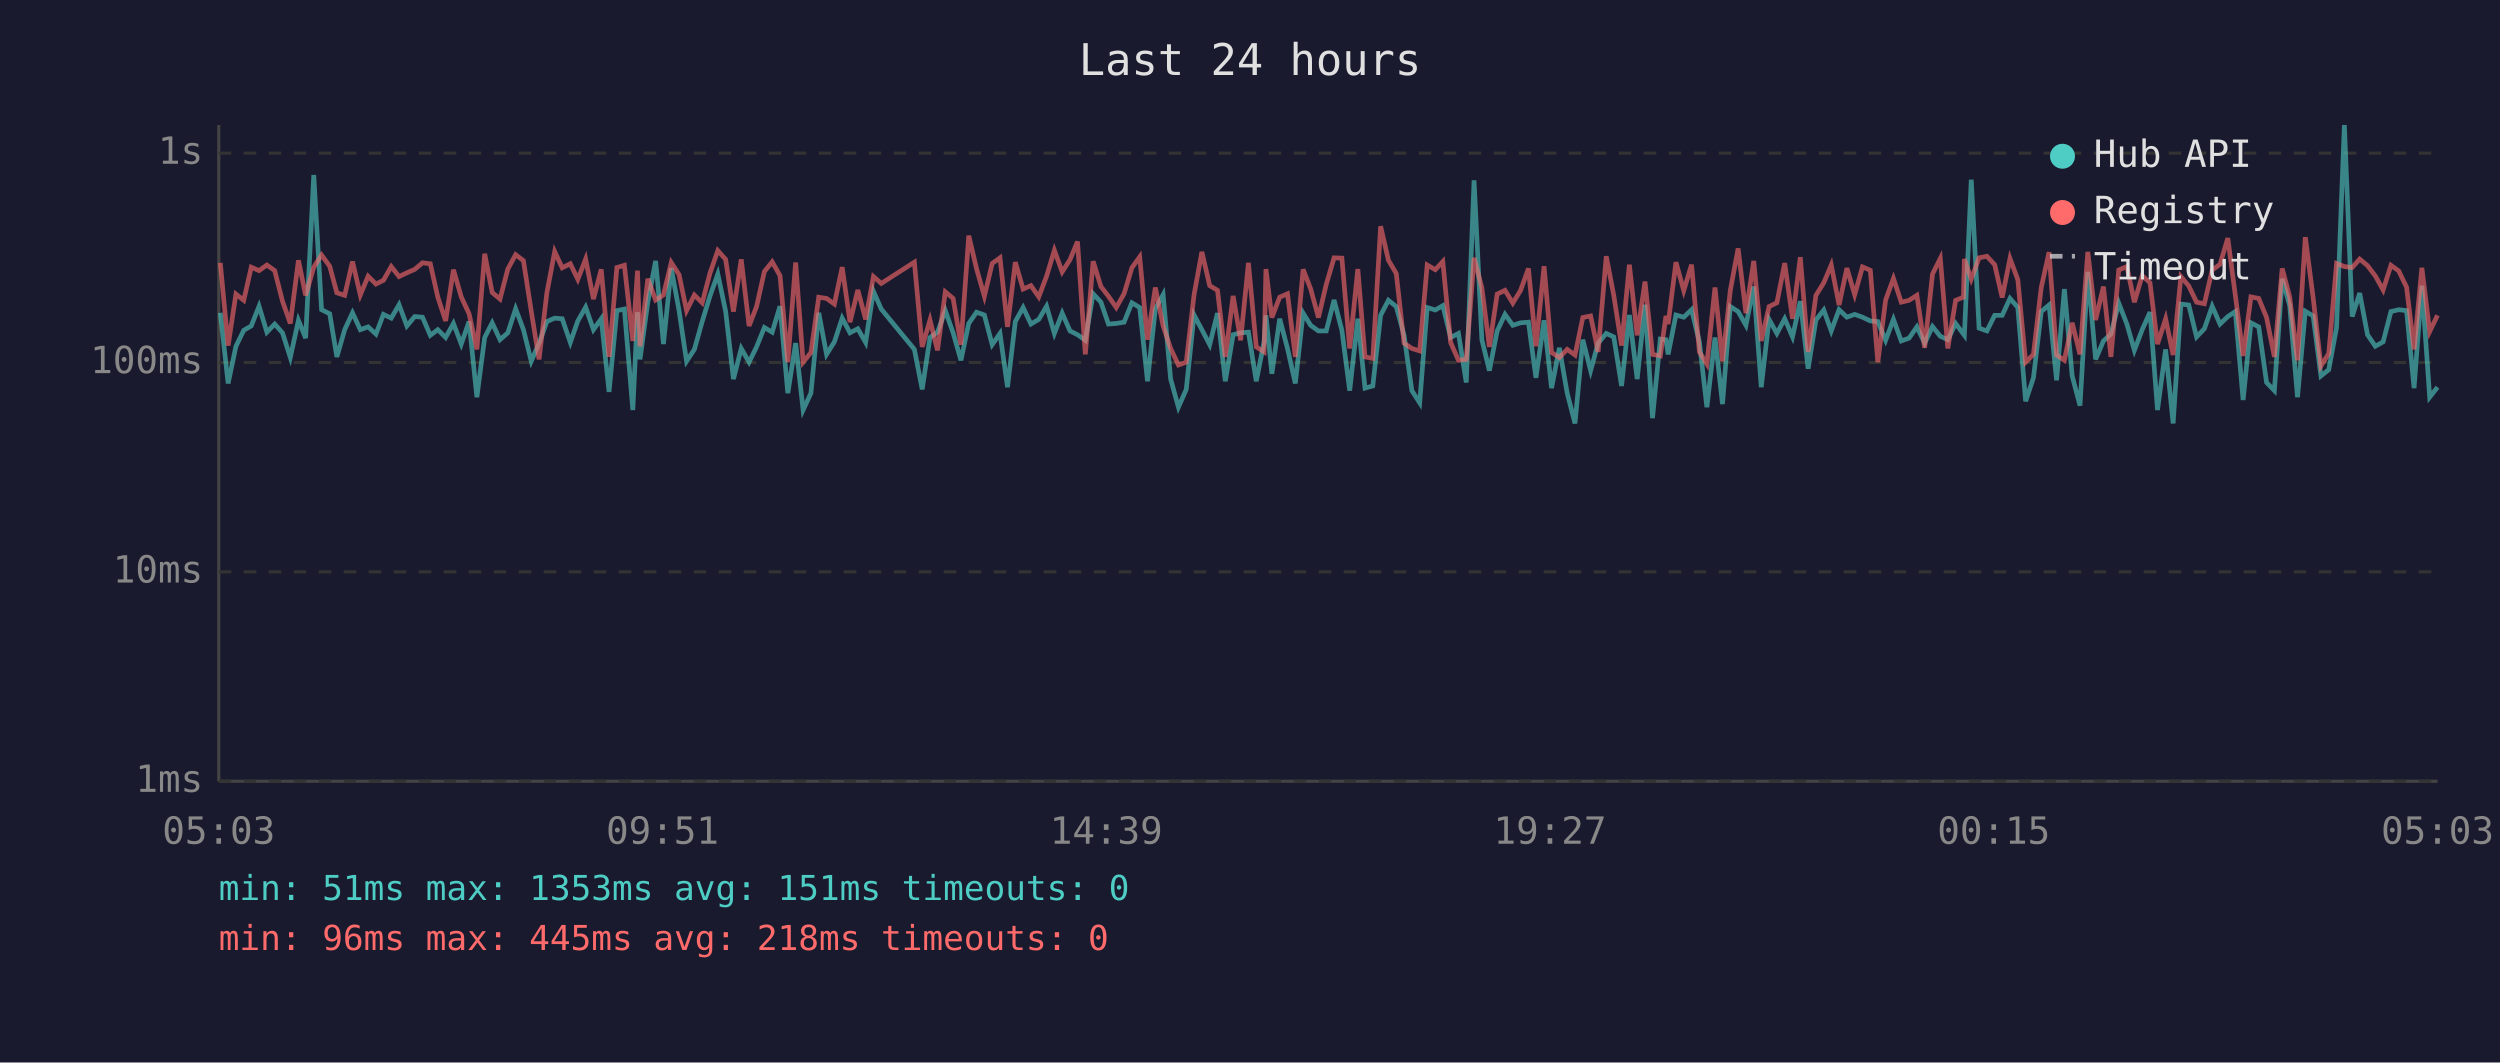
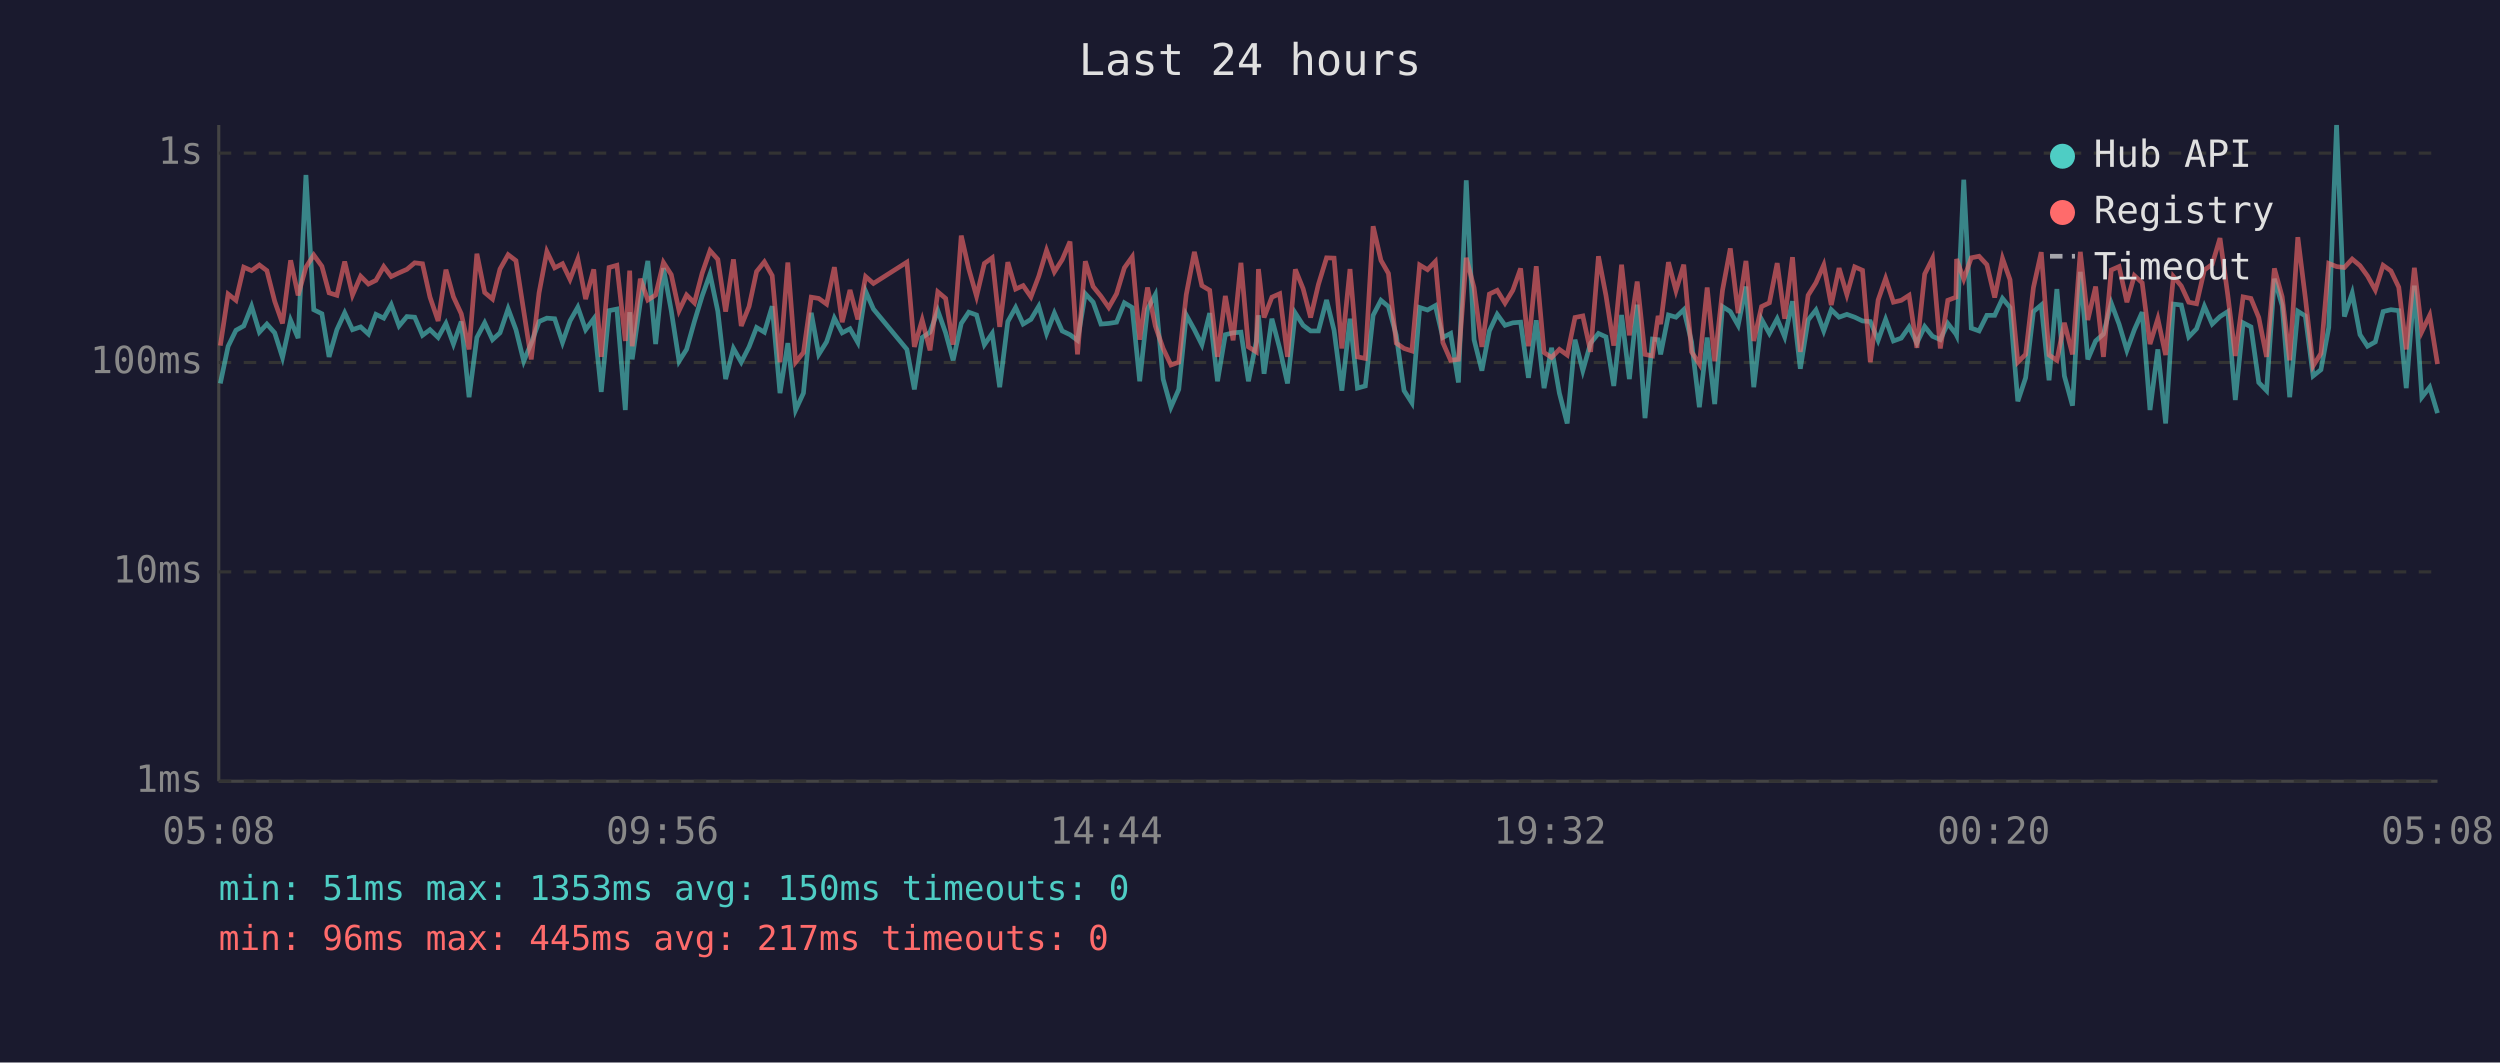
<svg xmlns="http://www.w3.org/2000/svg" viewBox="0 0 800 340" font-family="monospace" font-size="12">
  <rect width="800" height="340" fill="#1a1a2e" />
  <text x="400" y="24" fill="#e0e0e0" font-size="14" text-anchor="middle">Last 24 hours</text>
  <line x1="70" y1="40" x2="70" y2="250" stroke="#444" stroke-width="1" />
  <line x1="70" y1="250" x2="780" y2="250" stroke="#444" stroke-width="1" />
  <line x1="70" y1="250" x2="780" y2="250" stroke="#333" stroke-width="1" stroke-dasharray="4" />
  <text x="65" y="250" fill="#888" text-anchor="end" dominant-baseline="middle">1ms</text>
  <line x1="70" y1="183" x2="780" y2="183" stroke="#333" stroke-width="1" stroke-dasharray="4" />
  <text x="65" y="183" fill="#888" text-anchor="end" dominant-baseline="middle">10ms</text>
  <line x1="70" y1="116" x2="780" y2="116" stroke="#333" stroke-width="1" stroke-dasharray="4" />
  <text x="65" y="116" fill="#888" text-anchor="end" dominant-baseline="middle">100ms</text>
  <line x1="70" y1="49" x2="780" y2="49" stroke="#333" stroke-width="1" stroke-dasharray="4" />
  <text x="65" y="49" fill="#888" text-anchor="end" dominant-baseline="middle">1s</text>
-   <text x="70" y="270" fill="#888" text-anchor="middle">05:03</text>
-   <text x="212" y="270" fill="#888" text-anchor="middle">09:51</text>
-   <text x="354" y="270" fill="#888" text-anchor="middle">14:39</text>
-   <text x="496" y="270" fill="#888" text-anchor="middle">19:27</text>
-   <text x="638" y="270" fill="#888" text-anchor="middle">00:15</text>
-   <text x="780" y="270" fill="#888" text-anchor="middle">05:03</text>
-   <polyline points="70.5,100.1 73.0,122.7 75.5,110.8 78.0,105.7 80.4,104.3 82.9,98.0 85.4,106.3 87.9,103.7 90.4,106.5 92.9,114.4 95.5,102.5 97.8,108.2 100.4,56.0 102.9,99.1 105.5,100.4 107.8,114.2 110.3,105.5 112.8,100.1 115.3,105.5 117.8,104.6 120.3,106.9 122.7,100.6 125.2,101.8 127.7,97.5 130.2,104.3 132.7,101.3 135.2,101.5 137.7,107.3 140.1,105.5 142.6,108.0 145.1,103.5 147.6,110.1 150.1,102.9 152.6,127.1 155.1,108.0 157.5,103.3 160.0,108.7 162.5,106.5 165.0,98.8 167.5,105.5 170.0,115.6 172.5,109.8 175.0,102.9 177.5,101.8 179.9,102.0 182.5,109.6 184.9,102.7 187.4,98.3 189.9,105.5 192.4,102.0 194.9,125.4 197.4,99.4 199.8,98.9 202.5,131.2 204.0,99.9 204.8,115.0 207.3,96.7 209.8,83.5 212.3,110.1 214.8,85.8 217.3,99.4 219.7,115.6 222.2,111.8 224.7,102.9 227.2,94.7 229.7,87.7 232.2,99.6 234.7,121.3 237.2,111.5 239.7,115.9 242.1,111.0 244.6,104.8 247.1,106.3 249.6,98.0 252.1,125.8 254.6,109.8 257.0,131.2 259.5,125.8 262.0,100.1 264.5,113.4 267.0,109.4 269.5,101.8 272.0,106.5 274.5,105.2 277.0,109.6 279.5,93.2 282.0,98.9 292.6,111.8 295.1,124.6 297.6,108.0 300.0,106.3 302.5,99.4 305.0,106.5 307.5,115.3 310.0,103.5 312.5,99.9 315.0,100.8 317.5,110.3 320.0,106.7 322.4,123.9 324.9,102.9 327.4,98.4 329.9,103.7 332.4,102.2 334.9,98.0 337.4,106.7 339.9,100.2 342.4,105.9 344.8,107.1 347.3,108.9 349.8,94.0 352.3,96.7 354.7,103.7 357.2,103.5 359.7,103.1 362.2,96.9 364.7,98.4 367.2,122.0 369.7,98.9 372.2,94.3 374.6,121.3 377.1,130.3 379.6,124.6 382.1,100.8 384.6,105.5 387.1,110.3 389.6,100.2 392.1,122.0 394.6,107.1 397.0,106.5 399.5,106.3 402.0,122.0 404.5,109.4 405.1,100.9 407.0,119.6 409.5,102.0 412.0,111.5 414.5,122.7 417.0,100.2 419.4,104.1 421.9,105.9 424.4,105.9 426.9,96.0 429.4,105.7 431.9,125.0 434.5,102.0 436.8,124.2 439.3,123.5 441.8,100.9 444.3,96.1 446.8,98.1 449.3,107.3 451.8,125.0 454.3,128.9 456.7,98.4 459.3,99.2 461.7,97.8 464.2,108.0 466.7,106.7 469.2,122.4 471.7,57.7 474.2,108.7 476.6,118.6 479.1,105.9 481.6,100.6 484.1,104.1 486.6,103.3 489.1,103.1 491.5,120.9 494.1,102.5 496.5,124.2 499.0,111.3 501.5,125.8 504.0,135.5 506.5,108.7 509.0,118.6 511.4,109.8 514.0,106.7 516.4,107.8 518.9,123.5 521.4,100.8 523.9,121.3 526.4,97.5 528.8,133.8 531.3,108.5 533.1,108.7 533.8,113.4 536.3,100.8 538.8,101.5 541.3,99.1 543.8,109.4 546.2,130.3 548.8,108.0 551.2,129.3 553.7,98.1 556.2,99.7 558.7,104.1 561.2,91.7 563.6,123.9 566.1,102.2 568.6,106.7 571.1,102.0 573.6,107.8 576.1,96.4 578.6,118.0 581.1,102.4 583.6,99.2 586.0,105.9 588.5,99.1 591.0,101.5 593.5,100.6 596.0,101.5 598.5,102.7 600.9,102.9 603.4,108.9 605.9,102.2 608.4,109.1 610.9,108.2 613.4,104.6 615.9,109.8 618.4,104.5 620.9,107.6 623.3,108.7 625.8,103.5 628.3,106.9 628.6,107.3 630.8,57.5 633.3,105.0 635.8,105.9 638.3,100.9 640.7,100.9 643.2,95.5 645.7,98.4 648.2,128.4 650.7,120.9 653.2,99.7 655.7,97.6 658.1,121.7 660.6,92.5 663.1,120.3 665.6,129.8 668.1,87.0 670.6,115.0 673.1,109.1 675.5,106.9 678.0,97.0 680.6,103.7 683.0,112.1 685.5,105.5 688.0,99.9 690.4,131.2 693.0,111.8 695.4,135.5 697.9,97.3 700.4,97.6 702.9,107.8 705.4,105.2 707.9,98.0 710.4,103.7 712.9,101.3 715.3,99.7 717.8,128.0 720.3,103.3 722.8,104.6 725.3,122.4 727.8,125.0 730.3,89.2 732.7,97.8 735.2,127.1 737.7,99.6 740.2,101.1 742.7,120.3 745.2,118.3 747.7,104.8 750.2,40.0 752.7,101.3 755.1,93.8 757.6,107.1 760.1,110.8 762.6,109.4 765.1,99.7 767.6,99.1 770.1,99.4 772.5,124.2 775.0,91.4 777.5,127.1 780.0,123.9" fill="none" stroke="#4ecdc4" stroke-width="1.5" opacity="0.6" />
-   <polyline points="70.5,84.1 73.0,110.6 75.5,94.1 78.0,96.1 80.4,85.5 82.9,86.6 85.4,84.8 87.9,86.6 90.4,96.4 92.9,103.5 95.5,83.3 97.8,94.5 100.4,85.5 102.9,81.6 105.5,85.2 107.8,93.7 110.3,94.5 112.8,83.7 115.3,94.4 117.8,88.4 120.3,90.9 122.7,89.7 125.2,85.3 127.7,88.5 130.2,87.3 132.7,86.2 135.2,84.1 137.7,84.4 140.1,95.1 142.6,102.7 145.1,86.3 147.6,95.0 150.1,100.4 152.6,111.8 155.1,81.2 157.5,93.6 160.0,95.7 162.5,86.1 165.0,81.5 167.5,83.4 170.0,99.6 172.5,115.0 175.0,93.7 177.5,80.5 179.9,85.7 182.5,84.4 184.9,89.4 187.4,82.9 189.9,95.7 192.4,86.2 194.9,114.2 197.4,85.6 199.8,84.9 202.5,109.1 204.0,86.6 204.8,110.8 207.3,89.2 209.8,96.0 212.3,94.4 214.8,84.0 217.3,87.9 219.7,99.4 222.2,94.4 224.7,96.9 227.2,87.4 229.7,80.2 232.2,83.0 234.7,99.7 237.2,83.0 239.7,104.3 242.1,98.1 244.6,86.9 247.1,83.8 249.6,88.2 252.1,115.9 254.6,84.0 257.0,115.9 259.5,112.8 262.0,95.1 264.5,95.5 267.0,97.3 269.5,85.5 272.0,103.1 274.5,92.8 277.0,102.2 279.5,88.5 282.0,90.7 292.6,83.9 295.1,111.0 297.6,102.4 300.0,112.1 302.5,93.4 305.0,95.5 307.5,110.3 310.0,75.4 312.5,86.0 315.0,94.8 317.5,84.3 320.0,82.5 322.4,104.6 324.9,83.9 327.4,92.5 329.9,91.4 332.4,95.0 334.9,88.4 337.4,80.1 339.9,87.0 342.4,83.1 344.8,77.3 347.3,113.4 349.8,83.6 352.3,91.7 354.7,94.8 357.2,98.4 359.7,94.0 362.2,85.7 364.7,82.2 367.2,108.7 369.7,92.0 372.2,104.3 374.6,111.5 377.1,116.8 379.6,115.9 382.1,94.3 384.6,80.6 387.1,91.4 389.6,92.9 392.1,114.2 394.6,94.7 397.0,108.9 399.5,84.1 402.0,111.0 404.5,112.6 405.1,86.1 407.0,101.6 409.5,95.1 412.0,94.0 414.5,114.2 417.0,86.2 419.4,92.4 421.9,101.6 424.4,91.0 426.9,82.5 429.4,82.6 431.9,111.5 434.5,86.1 436.8,114.2 439.3,114.7 441.8,72.4 444.3,83.3 446.8,87.5 449.3,109.8 451.8,111.5 454.3,112.3 456.7,84.8 459.3,86.3 461.7,83.7 464.2,109.6 466.7,115.3 469.2,115.0 471.7,82.5 474.2,92.1 476.6,111.0 479.1,94.1 481.6,92.9 484.1,97.0 486.6,92.9 489.1,85.9 491.5,110.8 494.1,85.2 496.5,112.8 499.0,114.4 501.5,111.8 504.0,113.6 506.5,101.6 509.0,101.1 511.4,112.6 514.0,82.0 516.4,94.5 518.9,110.6 521.4,84.7 523.9,107.3 526.4,90.1 528.8,113.4 531.3,113.9 533.1,101.1 533.8,103.7 536.3,83.9 538.8,93.0 541.3,84.7 543.8,112.6 546.2,116.5 548.8,92.0 551.2,115.6 553.7,92.9 556.2,79.5 558.7,100.2 561.2,83.5 563.6,109.1 566.1,98.1 568.6,96.9 571.1,84.2 573.6,102.0 576.1,82.3 578.6,112.6 581.1,94.5 583.6,90.5 586.0,84.8 588.5,97.6 591.0,85.8 593.5,94.3 596.0,85.4 598.5,86.5 600.9,115.9 603.4,96.0 605.9,89.1 608.4,96.7 610.9,96.1 613.4,94.5 615.9,111.3 618.4,87.7 620.9,82.7 623.3,111.5 625.8,96.1 628.3,95.1 628.6,82.9 630.8,89.3 633.3,82.5 635.8,82.0 638.3,84.7 640.7,95.2 643.2,82.7 645.7,89.5 648.2,115.9 650.7,113.4 653.2,92.0 655.7,80.7 658.1,113.6 660.6,115.3 663.1,103.3 665.6,113.4 668.1,80.6 670.6,102.4 673.1,91.7 675.5,114.2 678.0,86.4 680.6,85.3 683.0,96.7 685.5,88.2 688.0,90.5 690.4,110.1 693.0,102.0 695.4,113.6 697.9,88.5 700.4,91.5 702.9,96.7 705.4,97.2 707.9,86.4 710.4,84.6 712.9,76.2 715.3,94.5 717.8,113.9 720.3,95.0 722.8,95.5 725.3,101.6 727.8,114.2 730.3,85.9 732.7,95.0 735.2,115.3 737.7,75.9 740.2,95.2 742.7,117.1 745.2,113.1 747.7,84.3 750.2,85.3 752.7,85.6 755.1,82.9 757.6,85.0 760.1,88.3 762.6,92.8 765.1,84.9 767.6,86.7 770.1,91.9 772.5,111.8 775.0,85.7 777.5,106.1 780.0,100.9" fill="none" stroke="#ff6b6b" stroke-width="1.5" opacity="0.6" />
+   <text x="70" y="270" fill="#888" text-anchor="middle">05:08</text>
+   <text x="212" y="270" fill="#888" text-anchor="middle">09:56</text>
+   <text x="354" y="270" fill="#888" text-anchor="middle">14:44</text>
+   <text x="496" y="270" fill="#888" text-anchor="middle">19:32</text>
+   <text x="638" y="270" fill="#888" text-anchor="middle">00:20</text>
+   <text x="780" y="270" fill="#888" text-anchor="middle">05:08</text>
+   <polyline points="70.5,122.7 73.0,110.8 75.5,105.7 78.0,104.3 80.5,98.0 83.0,106.3 85.4,103.7 87.9,106.5 90.4,114.4 93.0,102.5 95.4,108.2 97.9,56.0 100.4,99.1 103.0,100.4 105.3,114.2 107.8,105.5 110.3,100.1 112.8,105.5 115.4,104.6 117.9,106.9 120.3,100.6 122.8,101.8 125.2,97.5 127.7,104.3 130.2,101.3 132.7,101.5 135.2,107.3 137.6,105.5 140.2,108.0 142.7,103.5 145.1,110.1 147.6,102.9 150.1,127.1 152.6,108.0 155.1,103.3 157.6,108.7 160.0,106.5 162.6,98.8 165.1,105.5 167.6,115.6 170.0,109.8 172.5,102.9 175.0,101.8 177.5,102.0 180.0,109.6 182.4,102.7 184.9,98.3 187.4,105.5 190.0,102.0 192.4,125.4 194.9,99.4 197.4,98.9 200.1,131.2 201.5,99.9 202.3,115.0 204.9,96.7 207.3,83.5 209.8,110.1 212.3,85.8 214.8,99.4 217.3,115.6 219.7,111.8 222.2,102.9 224.7,94.7 227.2,87.7 229.7,99.6 232.2,121.3 234.7,111.5 237.2,115.9 239.7,111.0 242.1,104.8 244.6,106.3 247.1,98.0 249.6,125.8 252.1,109.8 254.6,131.2 257.1,125.8 259.6,100.1 262.0,113.4 264.5,109.4 267.0,101.8 269.5,106.5 272.0,105.2 274.5,109.6 277.0,93.2 279.5,98.9 290.2,111.8 292.6,124.6 295.1,108.0 297.6,106.3 300.1,99.4 302.6,106.5 305.0,115.3 307.6,103.5 310.0,99.9 312.5,100.8 315.0,110.3 317.5,106.7 319.9,123.9 322.5,102.9 325.0,98.4 327.4,103.7 329.9,102.2 332.4,98.0 334.9,106.7 337.4,100.2 339.9,105.9 342.4,107.1 344.8,108.9 347.3,94.0 349.8,96.7 352.3,103.7 354.8,103.5 357.3,103.1 359.8,96.9 362.3,98.4 364.7,122.0 367.2,98.9 369.7,94.3 372.2,121.3 374.7,130.3 377.2,124.6 379.6,100.8 382.2,105.5 384.6,110.3 387.1,100.2 389.6,122.0 392.1,107.1 394.6,106.5 397.1,106.3 399.5,122.0 402.0,109.4 402.7,100.9 404.5,119.6 407.0,102.0 409.5,111.5 412.0,122.7 414.5,100.2 417.0,104.1 419.4,105.9 421.9,105.9 424.5,96.0 426.9,105.7 429.4,125.0 432.0,102.0 434.4,124.2 436.9,123.5 439.4,100.9 441.9,96.1 444.3,98.1 446.8,107.3 449.3,125.0 451.8,128.9 454.3,98.4 456.8,99.2 459.3,97.8 461.7,108.0 464.2,106.7 466.7,122.4 469.2,57.7 471.7,108.7 474.2,118.6 476.6,105.9 479.1,100.6 481.6,104.1 484.1,103.3 486.6,103.1 489.1,120.9 491.6,102.5 494.1,124.2 496.5,111.3 499.0,125.8 501.5,135.5 504.0,108.7 506.5,118.6 509.0,109.8 511.5,106.7 513.9,107.8 516.4,123.5 518.9,100.8 521.4,121.3 523.9,97.5 526.4,133.8 528.8,108.5 530.6,108.7 531.4,113.4 533.9,100.8 536.3,101.5 538.8,99.1 541.3,109.4 543.8,130.3 546.3,108.0 548.7,129.3 551.2,98.1 553.7,99.7 556.2,104.1 558.7,91.7 561.2,123.9 563.7,102.2 566.2,106.7 568.7,102.0 571.1,107.8 573.6,96.4 576.1,118.0 578.6,102.4 581.1,99.2 583.6,105.9 586.0,99.1 588.5,101.5 591.0,100.6 593.5,101.5 596.0,102.7 598.5,102.9 601.0,108.9 603.4,102.2 605.9,109.1 608.4,108.2 610.9,104.6 613.4,109.8 615.9,104.5 618.4,107.6 620.9,108.7 623.3,103.5 625.9,106.9 626.1,107.3 628.4,57.5 630.8,105.0 633.3,105.9 635.8,100.9 638.3,100.9 640.8,95.5 643.2,98.4 645.7,128.4 648.2,120.9 650.7,99.7 653.2,97.6 655.7,121.7 658.2,92.5 660.6,120.3 663.2,129.8 665.7,87.0 668.1,115.0 670.6,109.1 673.1,106.9 675.6,97.0 678.1,103.7 680.6,112.1 683.0,105.5 685.5,99.9 688.0,131.2 690.5,111.8 693.0,135.5 695.5,97.3 698.0,97.6 700.4,107.8 702.9,105.2 705.4,98.0 707.9,103.7 710.4,101.3 712.9,99.7 715.3,128.0 717.8,103.3 720.3,104.6 722.8,122.4 725.3,125.0 727.8,89.2 730.3,97.8 732.7,127.1 735.3,99.6 737.7,101.1 740.2,120.3 742.7,118.3 745.2,104.8 747.7,40.0 750.2,101.3 752.7,93.8 755.2,107.1 757.6,110.8 760.1,109.4 762.6,99.7 765.1,99.1 767.6,99.4 770.0,124.2 772.6,91.4 775.0,127.1 777.5,123.9 780.0,132.2" fill="none" stroke="#4ecdc4" stroke-width="1.5" opacity="0.6" />
+   <polyline points="70.5,110.6 73.0,94.1 75.5,96.1 78.0,85.5 80.5,86.6 83.0,84.8 85.4,86.6 87.9,96.4 90.4,103.5 93.0,83.3 95.4,94.5 97.9,85.5 100.4,81.6 103.0,85.2 105.3,93.7 107.8,94.5 110.3,83.7 112.8,94.4 115.4,88.4 117.9,90.9 120.3,89.7 122.8,85.3 125.2,88.5 127.7,87.3 130.2,86.2 132.7,84.1 135.2,84.4 137.6,95.1 140.2,102.7 142.7,86.3 145.1,95.0 147.6,100.4 150.1,111.8 152.6,81.2 155.1,93.6 157.6,95.7 160.0,86.1 162.6,81.5 165.1,83.4 167.6,99.6 170.0,115.0 172.5,93.7 175.0,80.5 177.5,85.7 180.0,84.4 182.4,89.4 184.9,82.9 187.4,95.7 190.0,86.2 192.4,114.2 194.9,85.6 197.4,84.9 200.1,109.1 201.5,86.6 202.3,110.8 204.9,89.2 207.3,96.0 209.8,94.4 212.3,84.0 214.8,87.9 217.3,99.4 219.7,94.4 222.2,96.9 224.7,87.4 227.2,80.2 229.7,83.0 232.2,99.7 234.7,83.0 237.2,104.3 239.7,98.1 242.1,86.9 244.6,83.8 247.1,88.2 249.6,115.9 252.1,84.0 254.6,115.9 257.1,112.8 259.6,95.1 262.0,95.5 264.5,97.3 267.0,85.5 269.5,103.1 272.0,92.8 274.5,102.2 277.0,88.5 279.5,90.7 290.2,83.9 292.6,111.0 295.1,102.4 297.6,112.1 300.1,93.4 302.6,95.5 305.0,110.3 307.6,75.4 310.0,86.0 312.5,94.8 315.0,84.3 317.5,82.5 319.9,104.6 322.5,83.9 325.0,92.5 327.4,91.4 329.9,95.0 332.4,88.4 334.9,80.1 337.4,87.0 339.9,83.1 342.4,77.3 344.8,113.4 347.3,83.6 349.8,91.7 352.3,94.8 354.8,98.4 357.3,94.0 359.8,85.7 362.3,82.2 364.7,108.7 367.2,92.0 369.7,104.3 372.2,111.5 374.7,116.8 377.2,115.9 379.6,94.3 382.2,80.6 384.6,91.4 387.1,92.9 389.6,114.2 392.1,94.7 394.6,108.9 397.1,84.1 399.5,111.0 402.0,112.6 402.7,86.1 404.5,101.6 407.0,95.1 409.5,94.0 412.0,114.2 414.5,86.2 417.0,92.4 419.4,101.6 421.9,91.0 424.5,82.5 426.9,82.6 429.4,111.5 432.0,86.1 434.4,114.2 436.9,114.7 439.4,72.4 441.9,83.3 444.3,87.5 446.8,109.8 449.3,111.5 451.8,112.3 454.3,84.8 456.8,86.3 459.3,83.7 461.7,109.6 464.2,115.3 466.7,115.0 469.2,82.5 471.7,92.1 474.2,111.0 476.6,94.1 479.1,92.9 481.6,97.0 484.1,92.9 486.6,85.9 489.1,110.8 491.6,85.2 494.1,112.8 496.5,114.4 499.0,111.8 501.5,113.6 504.0,101.6 506.5,101.1 509.0,112.6 511.5,82.0 513.9,94.5 516.4,110.6 518.9,84.7 521.4,107.3 523.9,90.1 526.4,113.4 528.8,113.9 530.6,101.1 531.4,103.7 533.9,83.9 536.3,93.0 538.8,84.7 541.3,112.6 543.8,116.5 546.3,92.0 548.7,115.6 551.2,92.9 553.7,79.5 556.2,100.2 558.7,83.5 561.2,109.1 563.7,98.1 566.2,96.9 568.7,84.2 571.1,102.0 573.6,82.3 576.1,112.6 578.6,94.5 581.1,90.5 583.6,84.8 586.0,97.6 588.5,85.8 591.0,94.3 593.5,85.4 596.0,86.5 598.5,115.9 601.0,96.0 603.4,89.1 605.9,96.7 608.4,96.1 610.9,94.5 613.4,111.3 615.9,87.7 618.4,82.7 620.9,111.5 623.3,96.1 625.9,95.1 626.1,82.9 628.4,89.3 630.8,82.5 633.3,82.0 635.8,84.7 638.3,95.2 640.8,82.7 643.2,89.5 645.7,115.9 648.2,113.4 650.7,92.0 653.2,80.7 655.7,113.6 658.2,115.3 660.6,103.3 663.2,113.4 665.7,80.6 668.1,102.4 670.6,91.7 673.1,114.2 675.6,86.4 678.1,85.3 680.6,96.7 683.0,88.2 685.5,90.5 688.0,110.1 690.5,102.0 693.0,113.6 695.5,88.5 698.0,91.5 700.4,96.7 702.9,97.2 705.4,86.4 707.9,84.6 710.4,76.2 712.9,94.5 715.3,113.9 717.8,95.0 720.3,95.5 722.8,101.6 725.3,114.2 727.8,85.9 730.3,95.0 732.7,115.3 735.3,75.9 737.7,95.2 740.2,117.1 742.7,113.1 745.2,84.3 747.7,85.3 750.2,85.6 752.7,82.9 755.2,85.0 757.6,88.3 760.1,92.8 762.6,84.9 765.1,86.7 767.6,91.9 770.0,111.8 772.6,85.7 775.0,106.1 777.5,100.9 780.0,116.5" fill="none" stroke="#ff6b6b" stroke-width="1.5" opacity="0.6" />
  <circle cx="660" cy="50" r="4" fill="#4ecdc4" />
  <text x="670" y="50" fill="#e0e0e0" dominant-baseline="middle">Hub API</text>
  <circle cx="660" cy="68" r="4" fill="#ff6b6b" />
  <text x="670" y="68" fill="#e0e0e0" dominant-baseline="middle">Registry</text>
  <line x1="656" y1="82" x2="664" y2="82" stroke="#e0e0e0" stroke-width="1.5" stroke-dasharray="4,3" opacity="0.7" />
  <text x="670" y="86" fill="#e0e0e0" dominant-baseline="middle">Timeout</text>
-   <text x="70" y="288" fill="#4ecdc4" font-size="11">min: 51ms  max: 1353ms  avg: 151ms  timeouts: 0</text>
-   <text x="70" y="304" fill="#ff6b6b" font-size="11">min: 96ms  max: 445ms  avg: 218ms  timeouts: 0</text>
+   <text x="70" y="288" fill="#4ecdc4" font-size="11">min: 51ms  max: 1353ms  avg: 150ms  timeouts: 0</text>
+   <text x="70" y="304" fill="#ff6b6b" font-size="11">min: 96ms  max: 445ms  avg: 217ms  timeouts: 0</text>
</svg>
